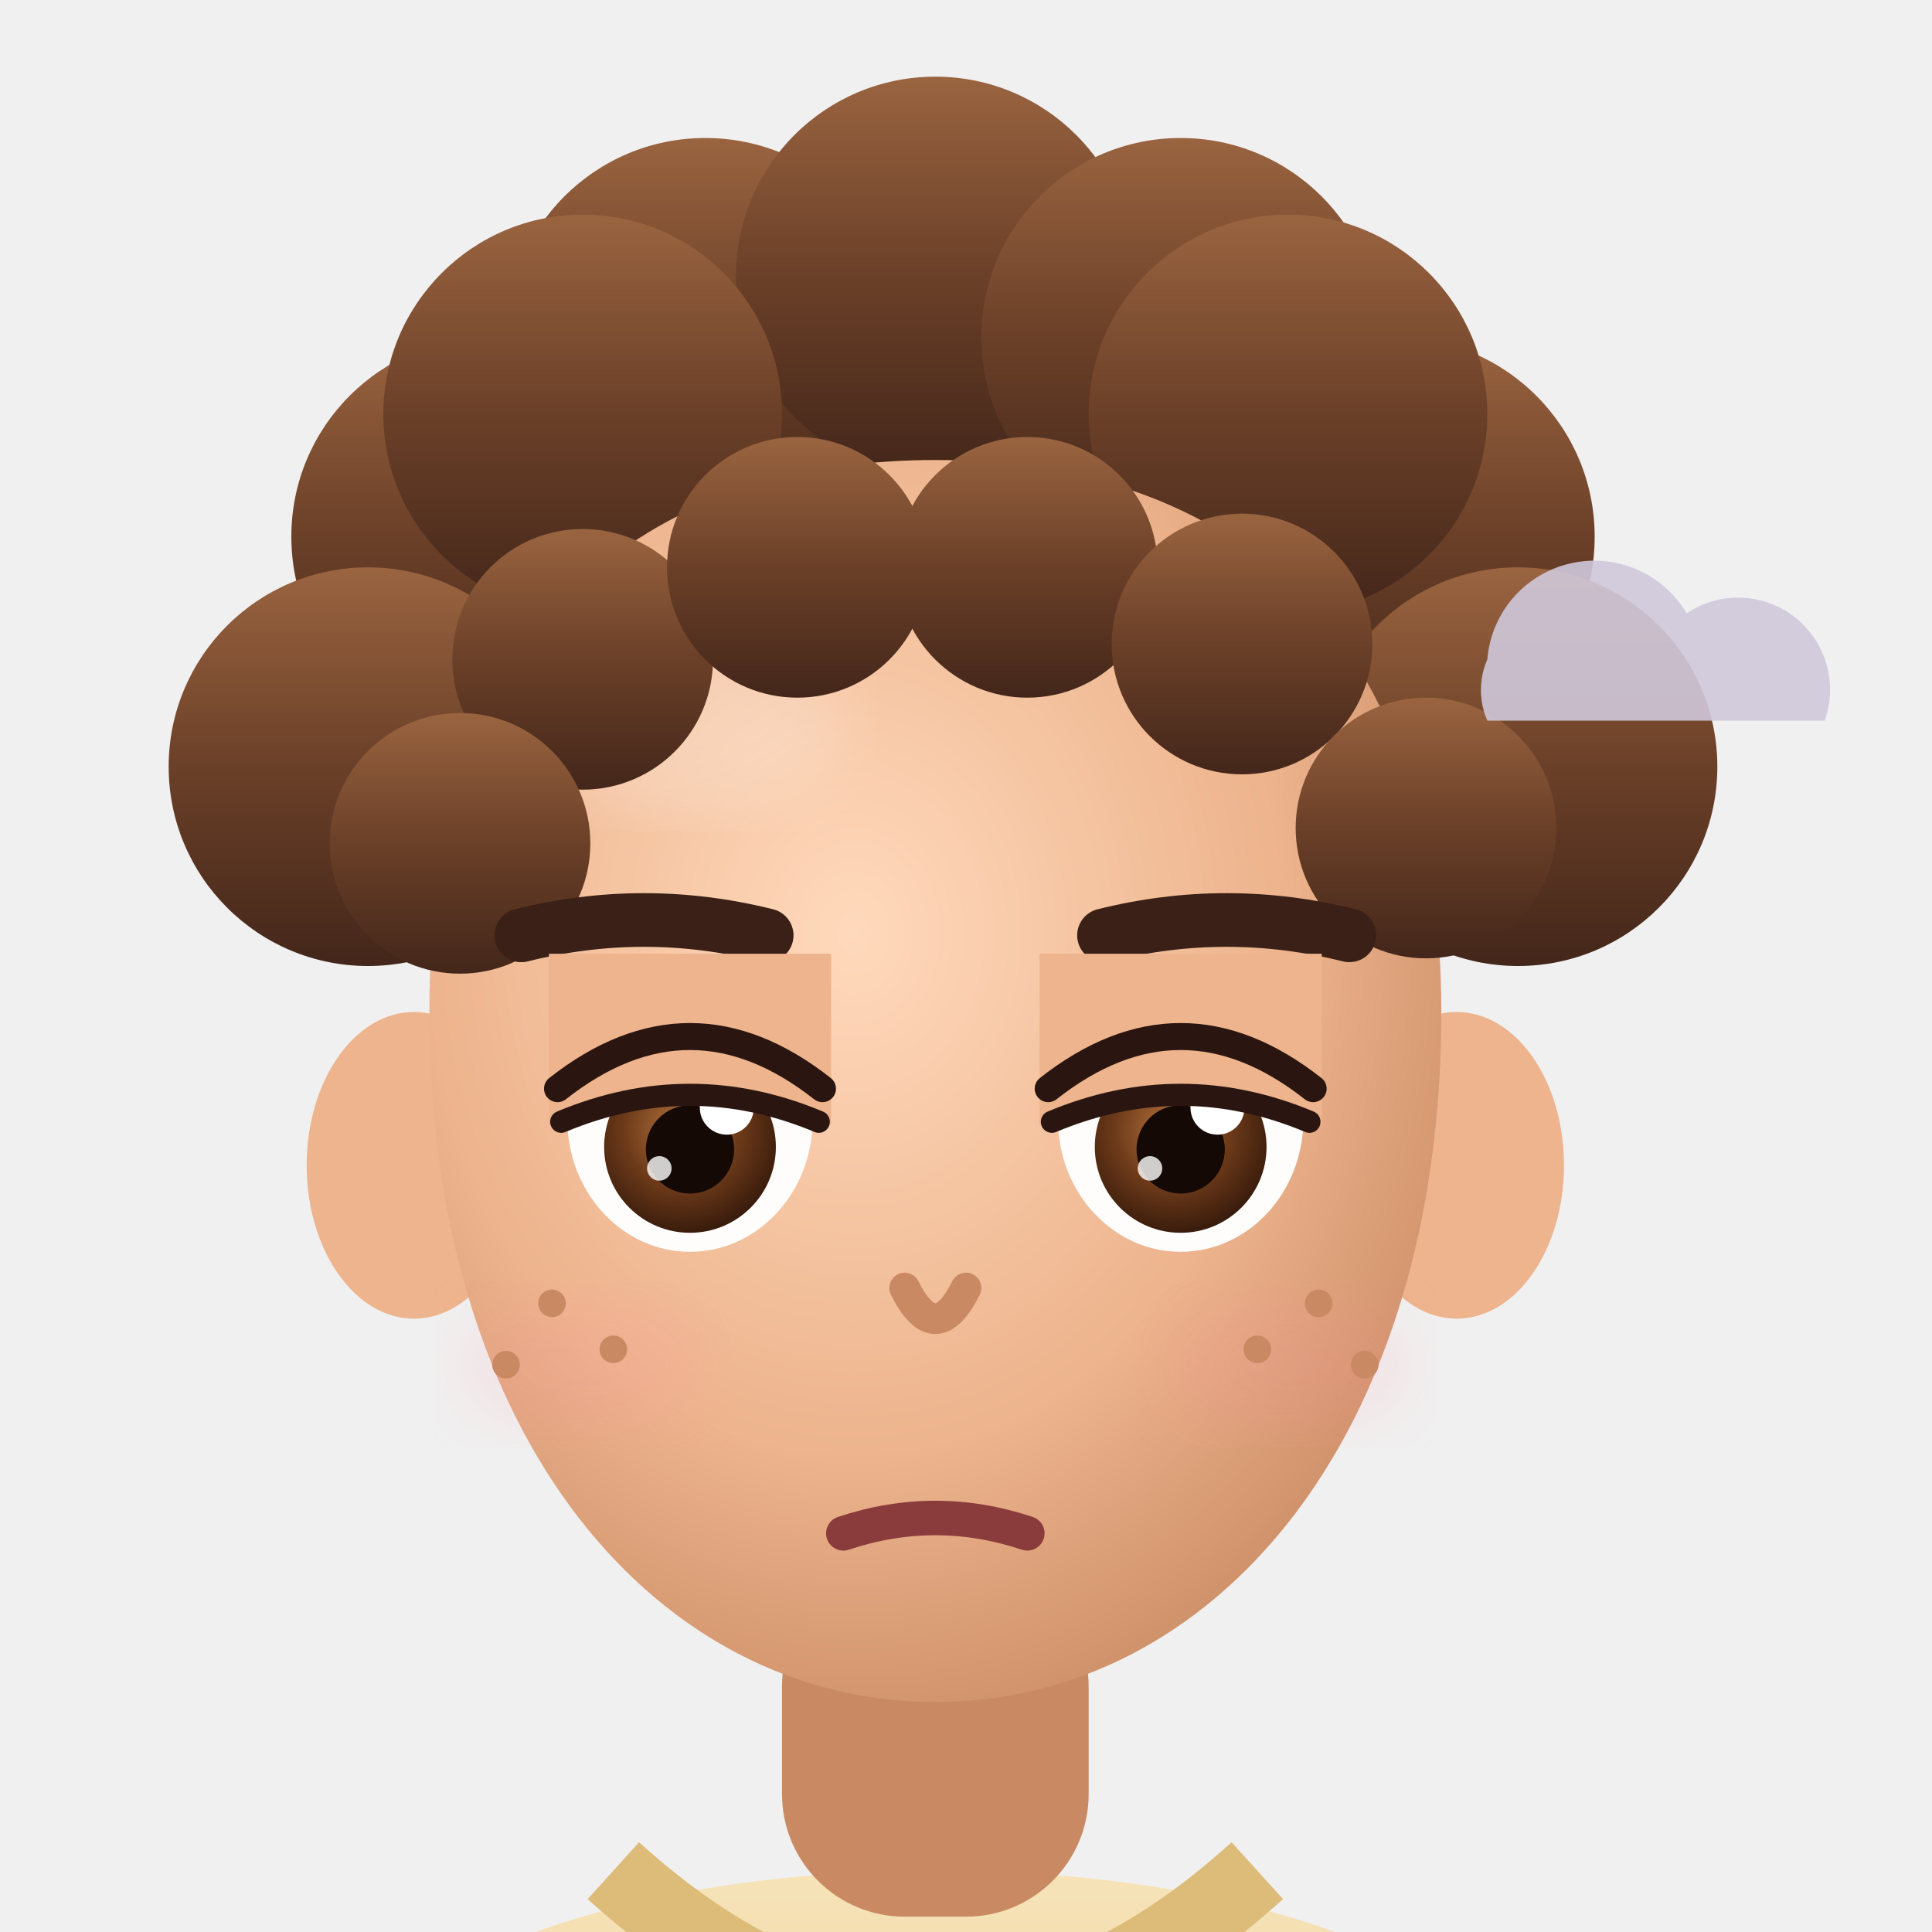
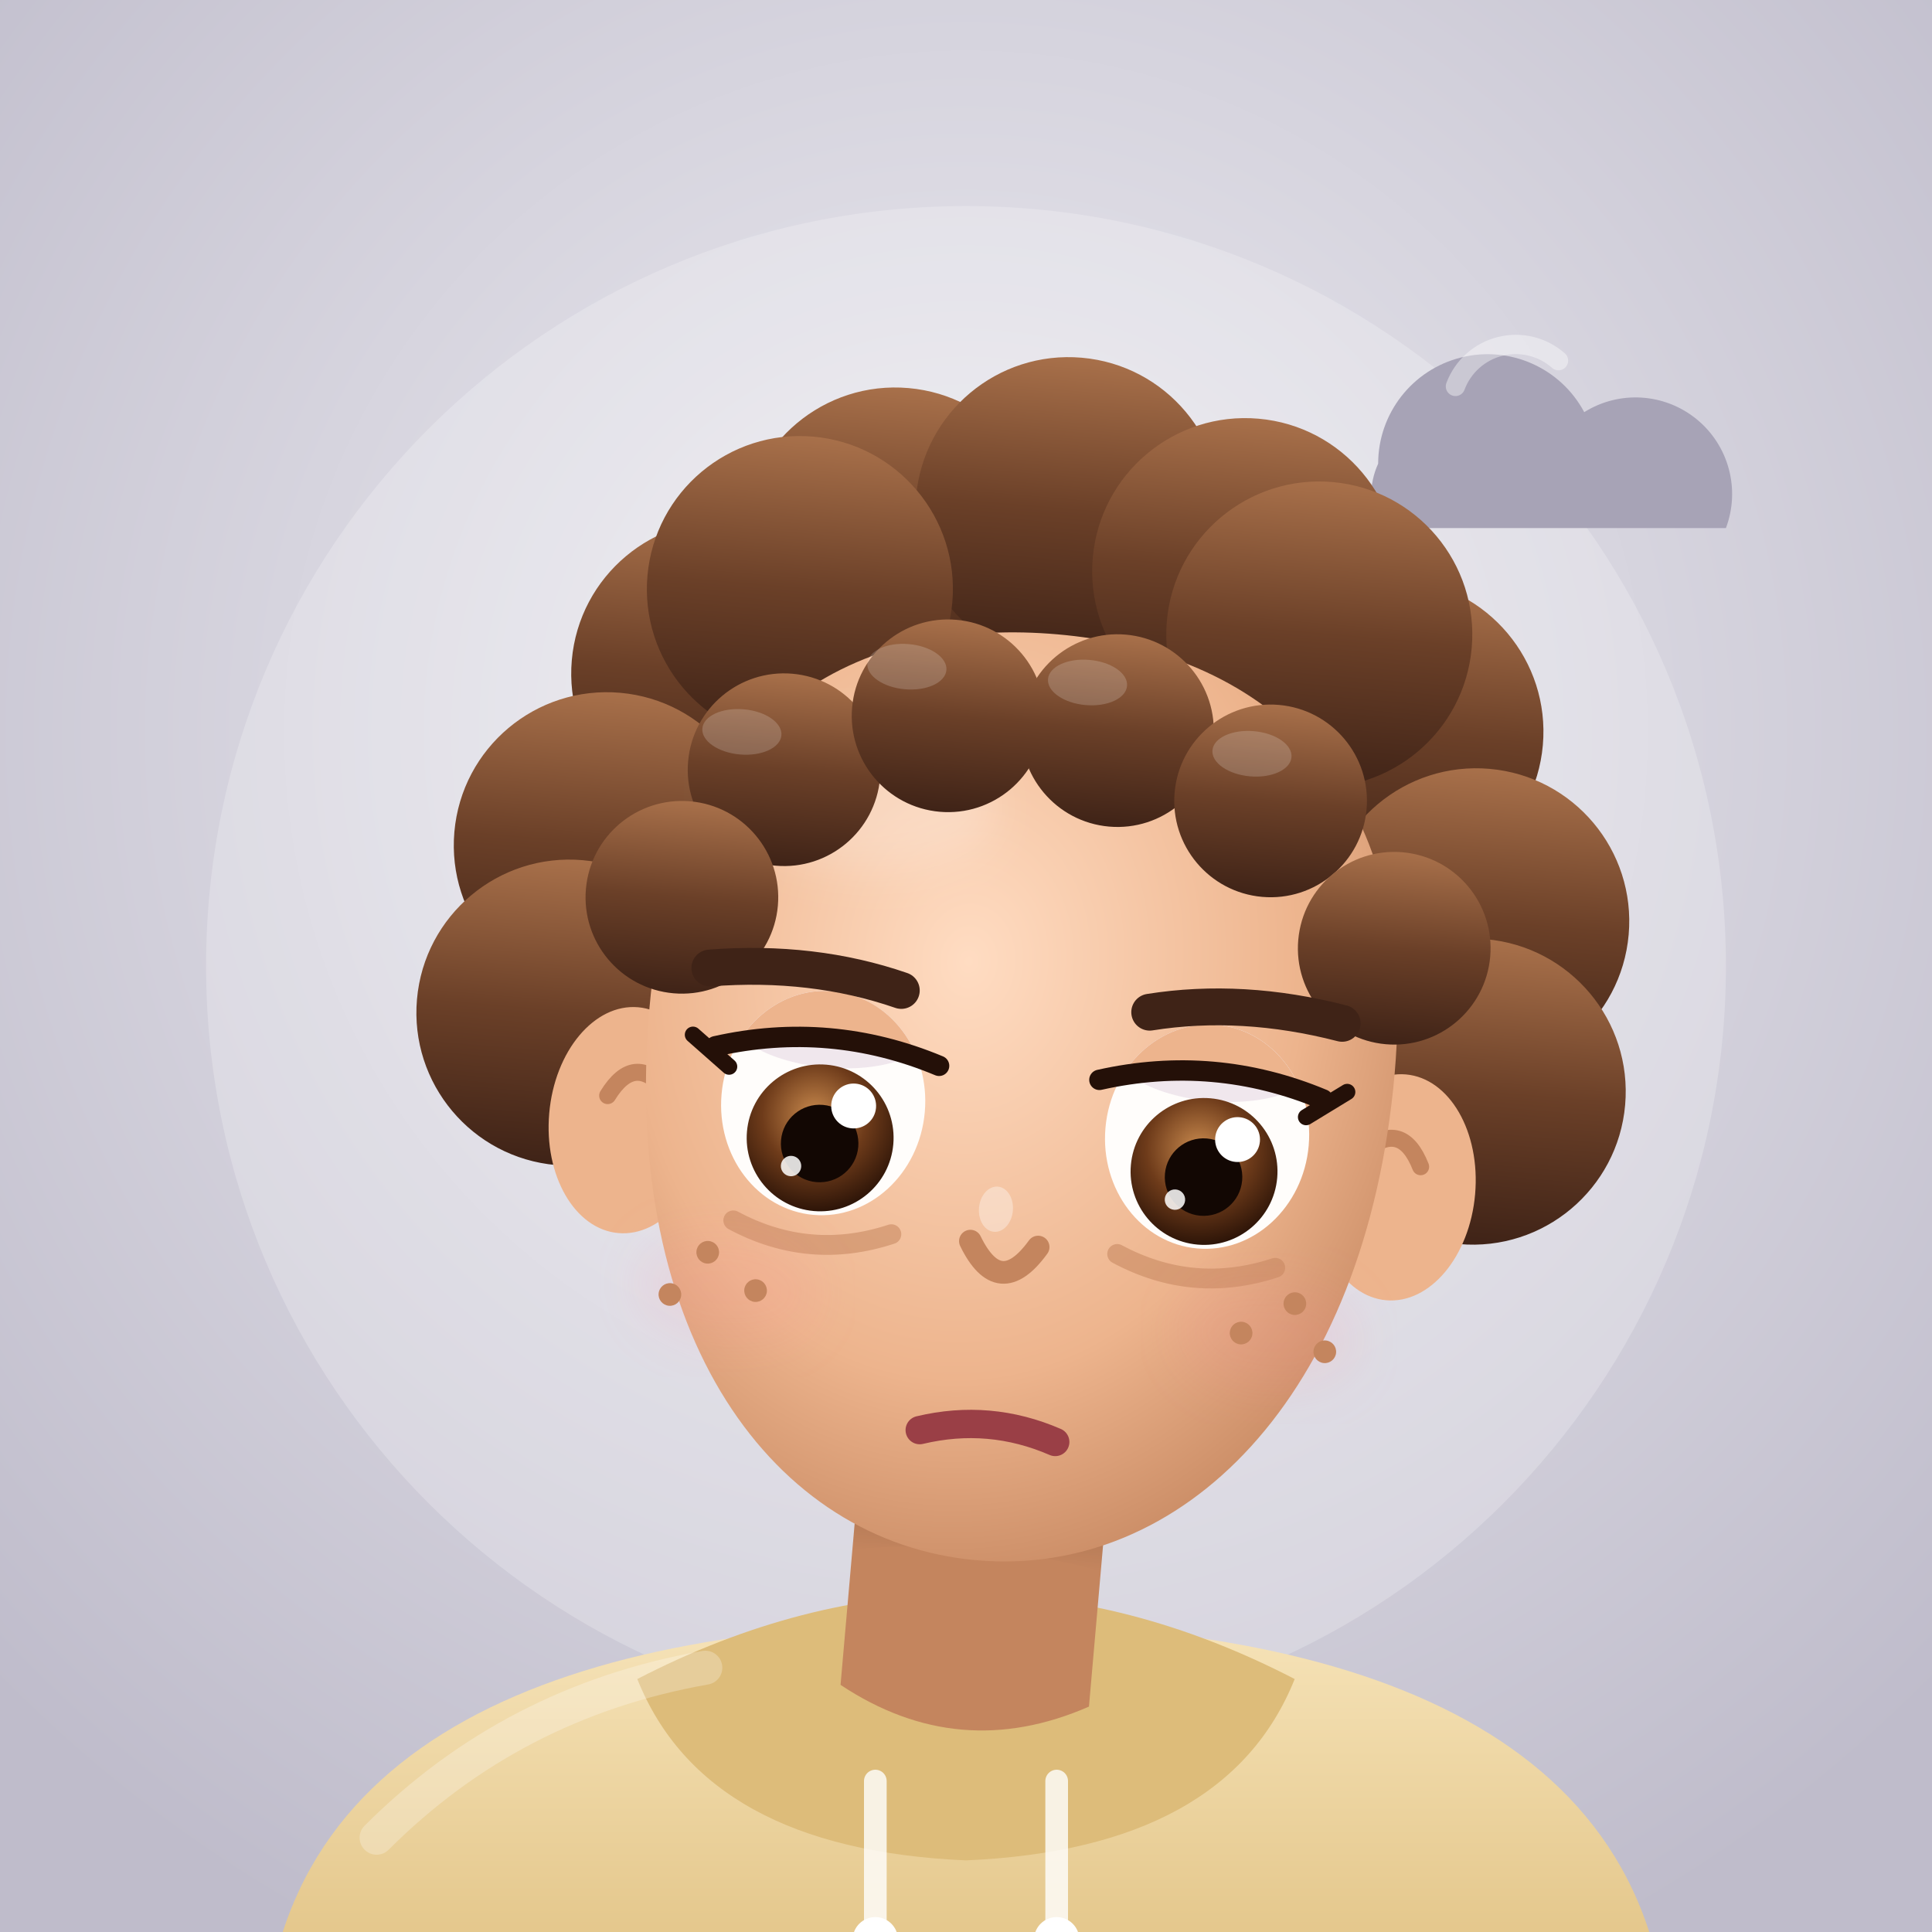
- <svg xmlns="http://www.w3.org/2000/svg" viewBox="28 18 252 252">
+ <svg xmlns="http://www.w3.org/2000/svg" viewBox="0 0 300 300">
  <defs>
-     <radialGradient id="f199" cx=".42" cy=".38" r=".7">
-       <stop offset="0" stop-color="#FFD9BC" />
-       <stop offset=".6" stop-color="#EDB48D" />
-       <stop offset="1" stop-color="#C98A63" />
+     <radialGradient id="bg309" cx=".5" cy=".38" r=".7">
+       <stop offset="0" stop-color="#EEEDF2" />
+       <stop offset="1" stop-color="#BFBCCB" />
    </radialGradient>
-     <linearGradient id="h200" x1="0" y1="0" x2="0" y2="1">
-       <stop offset="0" stop-color="#9A6440" />
+     <radialGradient id="f304" cx=".42" cy=".36" r=".72">
+       <stop offset="0" stop-color="#FFDCC2" />
+       <stop offset=".62" stop-color="#EDB48D" />
+       <stop offset="1" stop-color="#C4855E" />
+     </radialGradient>
+     <linearGradient id="h305" x1="0" y1="0" x2="0" y2="1">
+       <stop offset="0" stop-color="#A8704A" />
      <stop offset=".5" stop-color="#6B4028" />
-       <stop offset="1" stop-color="#43261A" />
+       <stop offset="1" stop-color="#3F2317" />
    </linearGradient>
-     <linearGradient id="c201" x1="0" y1="0" x2="0" y2="1">
+     <linearGradient id="c306" x1="0" y1="0" x2="0" y2="1">
      <stop offset="0" stop-color="#F6E3B8" />
      <stop offset="1" stop-color="#DDBC7A" />
    </linearGradient>
-     <filter id="b202">
+     <linearGradient id="sh310" x1="0" y1="0" x2="0" y2="1">
+       <stop offset="0" stop-color="#000" stop-opacity=".22" />
+       <stop offset="1" stop-color="#000" stop-opacity="0" />
+     </linearGradient>
+     <filter id="b307">
      <feGaussianBlur stdDeviation="4" />
    </filter>
+     <clipPath id="clip308">
+       <circle cx="150" cy="150" r="150" />
+     </clipPath>
  </defs>
-   <g fill="url(#h200)">
-     <circle cx="92" cy="88" r="26" />
-     <circle cx="120" cy="62" r="26" />
-     <circle cx="150" cy="54" r="26" />
-     <circle cx="182" cy="62" r="26" />
-     <circle cx="210" cy="88" r="26" />
-     <circle cx="226" cy="118" r="26" />
-     <circle cx="76" cy="118" r="26" />
-     <circle cx="104" cy="72" r="26" />
-     <circle cx="196" cy="72" r="26" />
+   <g>
+     <rect width="300" height="300" fill="url(#bg309)" />
+     <circle cx="150" cy="150" r="118" fill="#fff" opacity=".22" />
+     <path d="M214 72 a17 17 0 0 1 32 -8 a15 15 0 0 1 22 18 h-54 a12 12 0 0 1 0 -10z" fill="#A7A3B6" />
+     <path d="M226 60 a10 10 0 0 1 16 -4" stroke="#fff" stroke-opacity=".4" stroke-width="3" fill="none" stroke-linecap="round" />
+     <g transform="translate(18 24) scale(.88)">
+       <g transform="translate(0 7)">
+         <path d="M26 330 C26 272 80 252 150 252 C220 252 274 272 274 330Z" fill="url(#c306)" />
+         <path d="M92 262 Q150 232 208 262 Q196 292 150 294 Q104 292 92 262Z" fill="#DDBC7A" />
+         <path d="M46 290 Q70 266 104 260" stroke="#fff" stroke-opacity=".25" stroke-width="6" fill="none" stroke-linecap="round" />
+         <path d="M134 280 v26 M166 280 v26" stroke="#FFFFFF" stroke-opacity=".8" stroke-width="4" stroke-linecap="round" />
+         <circle cx="134" cy="308" r="4" fill="#fff" />
+         <circle cx="166" cy="308" r="4" fill="#fff" />
+       </g>
+       <g transform="translate(1 8) rotate(5 150 250)">
+         <g fill="url(#h305)">
+           <circle cx="92" cy="88" r="27" />
+           <circle cx="120" cy="62" r="27" />
+           <circle cx="150" cy="54" r="27" />
+           <circle cx="182" cy="62" r="27" />
+           <circle cx="210" cy="88" r="27" />
+           <circle cx="228" cy="120" r="27" />
+           <circle cx="74" cy="120" r="27" />
+           <circle cx="104" cy="72" r="27" />
+           <circle cx="196" cy="72" r="27" />
+           <circle cx="70" cy="150" r="27" />
+           <circle cx="230" cy="150" r="27" />
+         </g>
+         <path d="M128 216 h44 v48 q-22 12 -44 0z" fill="#C4855E" />
+         <path d="M128 222 h44 v18 q-22 -4 -44 0z" fill="url(#sh310)" />
+         <ellipse cx="82" cy="168" rx="14" ry="20" fill="#EDB48D" />
+         <ellipse cx="218" cy="168" rx="14" ry="20" fill="#EDB48D" />
+         <path d="M78 164 q4 -8 10 -2" stroke="#C4855E" stroke-width="3" fill="none" stroke-linecap="round" />
+         <path d="M222 164 q-4 -8 -10 -2" stroke="#C4855E" stroke-width="3" fill="none" stroke-linecap="round" />
+         <path d="M84 148 C84 92 118 76 150 76 C182 76 216 92 216 148 C216 206 186 240 150 240 C114 240 84 206 84 148Z" fill="url(#f304)" />
+         <ellipse cx="118" cy="108" rx="24" ry="12" fill="#fff" opacity=".25" filter="url(#b307)" />
+         <g fill="url(#h305)">
+           <circle cx="104" cy="104" r="17" />
+           <circle cx="132" cy="92" r="17" />
+           <circle cx="162" cy="92" r="17" />
+           <circle cx="190" cy="102" r="17" />
+           <circle cx="88" cy="128" r="17" />
+           <circle cx="214" cy="126" r="17" />
+         </g>
+         <g fill="#fff" opacity=".18">
+           <ellipse cx="124" cy="84" rx="7" ry="4" />
+           <ellipse cx="156" cy="84" rx="7" ry="4" />
+           <ellipse cx="96" cy="98" rx="7" ry="4" />
+           <ellipse cx="186" cy="94" rx="7" ry="4" />
+         </g>
+         <defs>
+           <radialGradient id="ir311" cx=".45" cy=".35" r=".65">
+             <stop offset="0" stop-color="#C98A4E" />
+             <stop offset=".55" stop-color="#6E3B1A" />
+             <stop offset="1" stop-color="#2E1508" />
+           </radialGradient>
+           <clipPath id="ir311c">
+             <ellipse cx="116" cy="162" rx="18" ry="19.8" />
+           </clipPath>
+         </defs>
+         <ellipse cx="116" cy="162" rx="18" ry="19.8" fill="#FFFDFB" />
+         <g clip-path="url(#ir311c)">
+           <ellipse cx="116" cy="147.6" rx="18" ry="8.1" fill="#E6D8E4" opacity=".6" />
+           <circle cx="116" cy="168.16" r="12.96" fill="url(#ir311)" />
+           <circle cx="116" cy="169.16" r="6.84" fill="#120703" />
+           <circle cx="121.4" cy="162.04" r="3.96" fill="#fff" />
+           <circle cx="111.32" cy="173.56" r="1.8" fill="#fff" opacity=".85" />
+           <path d="M94.4 153.666 Q116 147.366 137.6 153.666 L137.6 133.2 L94.4 133.2Z" fill="#EDB48D" />
+         </g>
+         <path d="M96.2 153.666 Q116 147.366 135.8 153.666" stroke="#241008" stroke-width="3.6" fill="none" stroke-linecap="round" />
+         <path d="M98.9 157.032 l-6.84 -5.04" stroke="#241008" stroke-width="2.88" stroke-linecap="round" />
+         <defs>
+           <radialGradient id="ir312" cx=".45" cy=".35" r=".65">
+             <stop offset="0" stop-color="#C98A4E" />
+             <stop offset=".55" stop-color="#6E3B1A" />
+             <stop offset="1" stop-color="#2E1508" />
+           </radialGradient>
+           <clipPath id="ir312c">
+             <ellipse cx="184" cy="162" rx="18" ry="19.8" />
+           </clipPath>
+         </defs>
+         <ellipse cx="184" cy="162" rx="18" ry="19.8" fill="#FFFDFB" />
+         <g clip-path="url(#ir312c)">
+           <ellipse cx="184" cy="147.6" rx="18" ry="8.1" fill="#E6D8E4" opacity=".6" />
+           <circle cx="184" cy="168.16" r="12.96" fill="url(#ir312)" />
+           <circle cx="184" cy="169.16" r="6.84" fill="#120703" />
+           <circle cx="189.4" cy="162.04" r="3.96" fill="#fff" />
+           <circle cx="179.32" cy="173.56" r="1.8" fill="#fff" opacity=".85" />
+           <path d="M162.4 153.666 Q184 147.366 205.6 153.666 L205.6 133.2 L162.4 133.2Z" fill="#EDB48D" />
+         </g>
+         <path d="M164.2 153.666 Q184 147.366 203.8 153.666" stroke="#241008" stroke-width="3.6" fill="none" stroke-linecap="round" />
+         <path d="M201.1 157.032 l6.84 -5.04" stroke="#241008" stroke-width="2.88" stroke-linecap="round" />
+         <path d="M94 140 q18 -3 34 1" stroke="#3F2317" stroke-width="6.5" fill="none" stroke-linecap="round" />
+         <path d="M206 140 q-18 -3 -34 1" stroke="#3F2317" stroke-width="6.5" fill="none" stroke-linecap="round" />
+         <path d="M102 184 q14 6 28 0 M170 184 q14 6 28 0" stroke="#C4855E" stroke-opacity=".55" stroke-width="3.5" fill="none" stroke-linecap="round" />
+         <path d="M144 184 q6 10 12 0" stroke="#C4855E" stroke-width="4" fill="none" stroke-linecap="round" />
+         <ellipse cx="148" cy="178" rx="3" ry="4" fill="#fff" opacity=".35" />
+         <ellipse cx="102" cy="196" rx="17" ry="10" fill="#FF8FA3" opacity="0.12" filter="url(#b307)" />
+         <ellipse cx="198" cy="196" rx="17" ry="10" fill="#FF8FA3" opacity="0.12" filter="url(#b307)" />
+         <circle cx="98" cy="190" r="2" fill="#C4855E" />
+         <circle cx="107" cy="196" r="2" fill="#C4855E" />
+         <circle cx="92" cy="198" r="2" fill="#C4855E" />
+         <circle cx="202" cy="190" r="2" fill="#C4855E" />
+         <circle cx="193" cy="196" r="2" fill="#C4855E" />
+         <circle cx="208" cy="198" r="2" fill="#C4855E" />
+         <path d="M138 218 q12 -4 24 0" stroke="#9A3F46" stroke-width="5" fill="none" stroke-linecap="round" />
+       </g>
+     </g>
  </g>
-   <path d="M40 360 C40 290 86 262 150 262 C214 262 260 290 260 360Z" fill="url(#c201)" />
-   <path d="M108 262 Q150 300 192 262" fill="none" stroke="#DDBC7A" stroke-width="10" />
-   <path d="M136 280 v34 M164 280 v34" stroke="#FFFFFF" stroke-opacity=".7" stroke-width="4" stroke-linecap="round" />
-   <rect x="130" y="222" width="40" height="46" rx="16" fill="#C98A63" />
-   <ellipse cx="82" cy="170" rx="14" ry="20" fill="#EDB48D" />
-   <ellipse cx="218" cy="170" rx="14" ry="20" fill="#EDB48D" />
-   <path d="M84 150 C84 94 118 78 150 78 C182 78 216 94 216 150 C216 206 186 240 150 240 C114 240 84 206 84 150Z" fill="url(#f199)" />
-   <ellipse cx="116" cy="112" rx="22" ry="12" fill="#fff" opacity=".22" filter="url(#b202)" />
-   <g fill="url(#h200)">
-     <circle cx="104" cy="104" r="17" />
-     <circle cx="132" cy="92" r="17" />
-     <circle cx="162" cy="92" r="17" />
-     <circle cx="190" cy="102" r="17" />
-     <circle cx="88" cy="128" r="17" />
-     <circle cx="214" cy="126" r="17" />
-   </g>
-   <path d="M96 140 q16 -4 32 0" stroke="#3A2016" stroke-width="7" fill="none" stroke-linecap="round" />
-   <path d="M204 140 q-16 -4 -32 0" stroke="#3A2016" stroke-width="7" fill="none" stroke-linecap="round" />
-   <defs>
-     <radialGradient id="ir203" cx=".45" cy=".4" r=".6">
-       <stop offset="0" stop-color="#B8763E" />
-       <stop offset=".55" stop-color="#6E3B1A" />
-       <stop offset="1" stop-color="#3A1C0C" />
-     </radialGradient>
-   </defs>
-   <ellipse cx="118" cy="164" rx="16" ry="17.28" fill="#FFFDFB" />
-   <circle cx="118" cy="167.6" r="11.2" fill="url(#ir203)" />
-   <circle cx="118" cy="167.92" r="5.76" fill="#140904" />
-   <circle cx="122.8" cy="162.48" r="3.52" fill="#fff" />
-   <circle cx="114" cy="170.4" r="1.6" fill="#fff" opacity=".8" />
-   <path d="M99.6 164.8 Q118 156.8 136.4 164.8 L136.4 142.4 L99.6 142.4Z" fill="#EDB48D" />
-   <path d="M101.2 164.32 Q118 157.28 134.8 164.32" stroke="#2A1510" stroke-width="2.88" fill="none" stroke-linecap="round" />
-   <path d="M100.72 160 Q118 146.4 135.28 160" stroke="#2A1510" stroke-width="3.52" fill="none" stroke-linecap="round" />
-   <defs>
-     <radialGradient id="ir204" cx=".45" cy=".4" r=".6">
-       <stop offset="0" stop-color="#B8763E" />
-       <stop offset=".55" stop-color="#6E3B1A" />
-       <stop offset="1" stop-color="#3A1C0C" />
-     </radialGradient>
-   </defs>
-   <ellipse cx="182" cy="164" rx="16" ry="17.28" fill="#FFFDFB" />
-   <circle cx="182" cy="167.6" r="11.2" fill="url(#ir204)" />
-   <circle cx="182" cy="167.92" r="5.76" fill="#140904" />
-   <circle cx="186.8" cy="162.48" r="3.52" fill="#fff" />
-   <circle cx="178" cy="170.4" r="1.6" fill="#fff" opacity=".8" />
-   <path d="M163.6 164.8 Q182 156.8 200.4 164.8 L200.4 142.4 L163.6 142.4Z" fill="#EDB48D" />
-   <path d="M165.2 164.32 Q182 157.28 198.8 164.32" stroke="#2A1510" stroke-width="2.88" fill="none" stroke-linecap="round" />
-   <path d="M164.72 160 Q182 146.4 199.28 160" stroke="#2A1510" stroke-width="3.52" fill="none" stroke-linecap="round" />
-   <path d="M146 186 q4 8 8 0" stroke="#C98A63" stroke-width="4" fill="none" stroke-linecap="round" />
-   <ellipse cx="104" cy="196" rx="16" ry="9" fill="#FF8FA3" opacity="0.15" filter="url(#b202)" />
-   <ellipse cx="196" cy="196" rx="16" ry="9" fill="#FF8FA3" opacity="0.15" filter="url(#b202)" />
-   <circle cx="100" cy="188" r="1.8" fill="#C98A63" />
-   <circle cx="108" cy="194" r="1.8" fill="#C98A63" />
-   <circle cx="94" cy="196" r="1.8" fill="#C98A63" />
-   <circle cx="200" cy="188" r="1.8" fill="#C98A63" />
-   <circle cx="192" cy="194" r="1.8" fill="#C98A63" />
-   <circle cx="206" cy="196" r="1.8" fill="#C98A63" />
-   <path d="M138 218 q12 -4 24 0" stroke="#8A3B3B" stroke-width="4.5" fill="none" stroke-linecap="round" />
-   <path transform="translate(-14 34)" d="M236 70 a14 14 0 0 1 26 -6 a12 12 0 0 1 18 14 h-44 a10 10 0 0 1 0 -8z" fill="#CFC8DA" opacity=".9" />
</svg>
